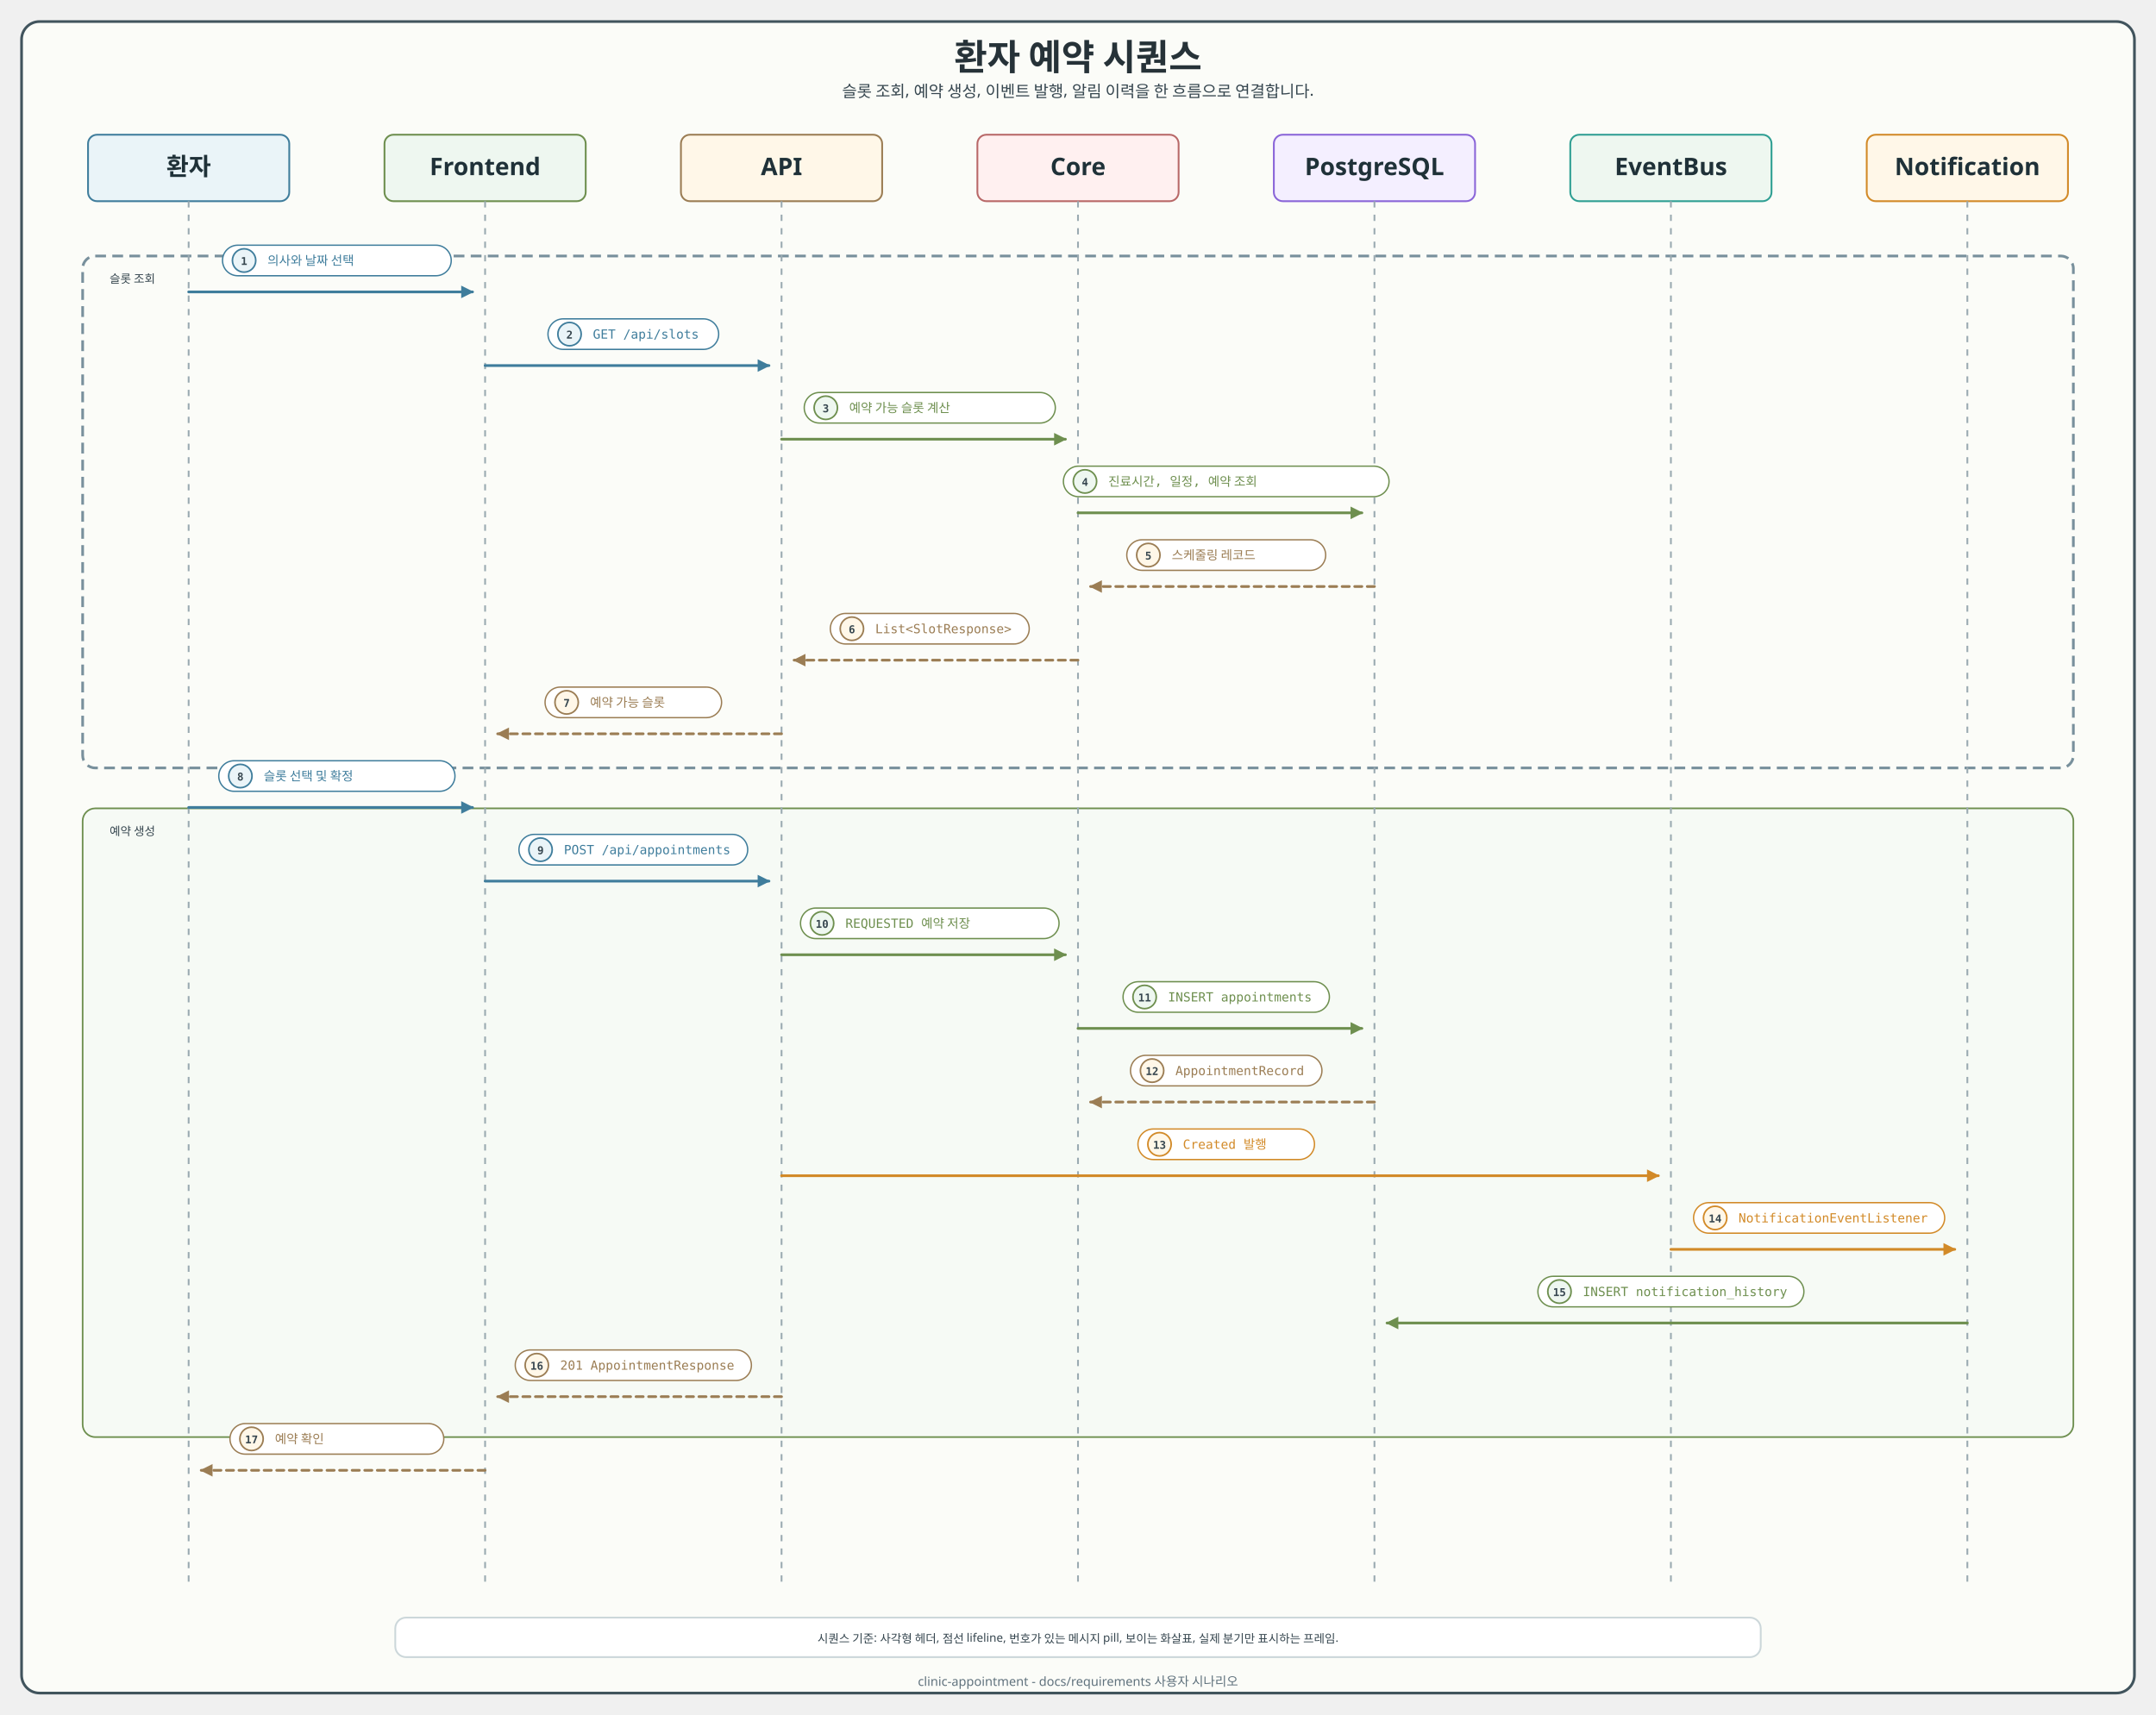
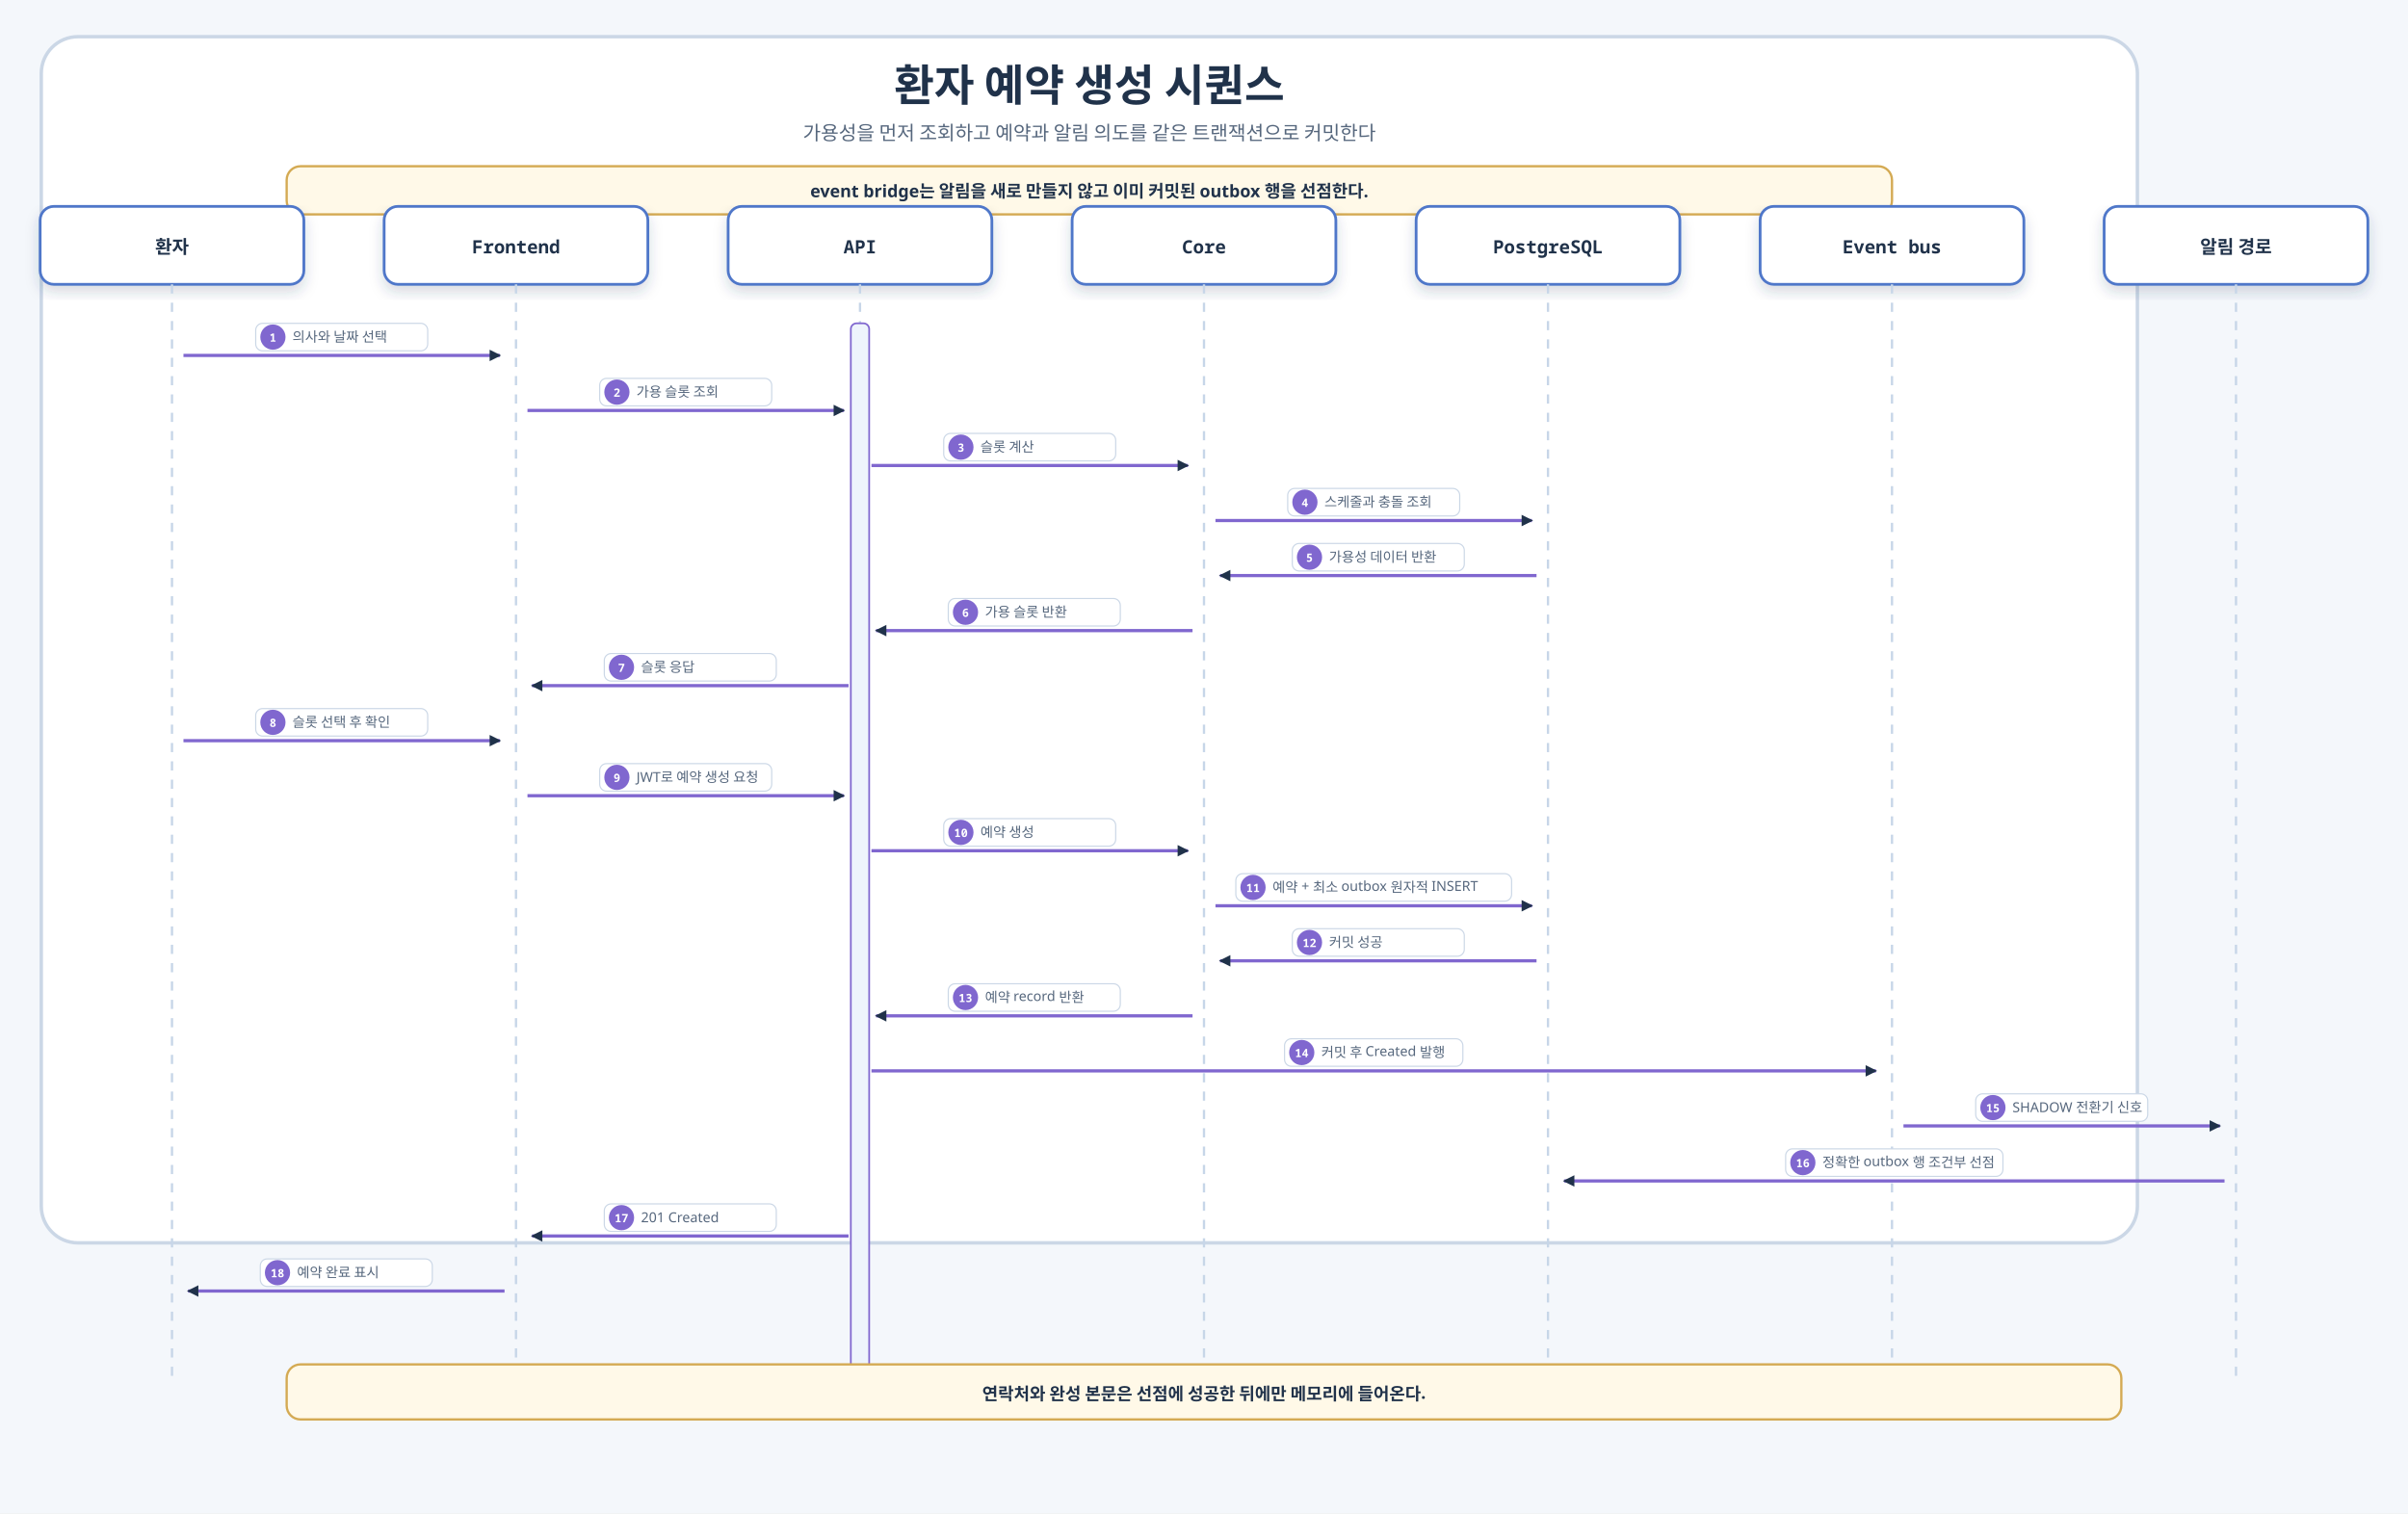
- <svg xmlns="http://www.w3.org/2000/svg" width="2400" height="1909" viewBox="0 0 2400 1909" role="img" aria-label="환자 예약 시퀀스 Sequence">
+ <svg xmlns="http://www.w3.org/2000/svg" width="2100" height="1320" viewBox="0 0 2100 1320" role="img" aria-labelledby="sequence-title sequence-description">
  <defs>
-     <marker id="arrow-call" markerUnits="userSpaceOnUse" markerWidth="14" markerHeight="14" viewBox="0 0 10 10" refX="9" refY="5" orient="auto">
-       <path d="M 0 0 L 10 5 L 0 10 Z" fill="#3f7d9c" />
-     </marker>
-     <marker id="arrow-work" markerUnits="userSpaceOnUse" markerWidth="14" markerHeight="14" viewBox="0 0 10 10" refX="9" refY="5" orient="auto">
-       <path d="M 0 0 L 10 5 L 0 10 Z" fill="#6e8f4f" />
-     </marker>
-     <marker id="arrow-return" markerUnits="userSpaceOnUse" markerWidth="14" markerHeight="14" viewBox="0 0 10 10" refX="9" refY="5" orient="auto">
-       <path d="M 0 0 L 10 5 L 0 10 Z" fill="#9b7d54" />
-     </marker>
-     <marker id="arrow-skip" markerUnits="userSpaceOnUse" markerWidth="14" markerHeight="14" viewBox="0 0 10 10" refX="9" refY="5" orient="auto">
-       <path d="M 0 0 L 10 5 L 0 10 Z" fill="#b86868" />
-     </marker>
-     <marker id="arrow-async" markerUnits="userSpaceOnUse" markerWidth="14" markerHeight="14" viewBox="0 0 10 10" refX="9" refY="5" orient="auto">
-       <path d="M 0 0 L 10 5 L 0 10 Z" fill="#8a65d8" />
-     </marker>
-     <marker id="arrow-store" markerUnits="userSpaceOnUse" markerWidth="14" markerHeight="14" viewBox="0 0 10 10" refX="9" refY="5" orient="auto">
-       <path d="M 0 0 L 10 5 L 0 10 Z" fill="#2f9f93" />
-     </marker>
-     <marker id="arrow-event" markerUnits="userSpaceOnUse" markerWidth="14" markerHeight="14" viewBox="0 0 10 10" refX="9" refY="5" orient="auto">
-       <path d="M 0 0 L 10 5 L 0 10 Z" fill="#d28a28" />
+     <filter id="sequence-shadow" x="-10%" y="-10%" width="120%" height="130%">
+       <feDropShadow dx="0" dy="6" stdDeviation="6" flood-color="#27415f" flood-opacity="0.18" />
+     </filter>
+     <marker id="sequence-arrow" markerWidth="10" markerHeight="10" refX="9" refY="5" orient="auto" markerUnits="userSpaceOnUse" viewBox="0 0 10 10">
+       <path d="M 0 0 L 10 5 L 0 10 Z" fill="#20324a" />
    </marker>
    <style>
-     .title{font-family:"goorm Sans",ui-sans-serif,sans-serif;font-size:40px;fill:#263238;font-weight:700}
-     .subtitle,.note,.footer{font-family:"goorm Sans",ui-sans-serif,sans-serif;fill:#36464f}.msg{font-family:"goorm Sans Code","goorm Sans",ui-monospace,monospace;fill:#36464f}
-     .subtitle{font-size:18px}.participant{font-family:"goorm Sans",ui-sans-serif,sans-serif;font-size:27px;fill:#1f3138;font-weight:700}.msg{font-size:14px}.note{font-size:13px}.footer{font-size:14px;fill:#60727d}
-     .frame{fill:#fbfcf8;stroke:#41545d;stroke-width:3}.header{stroke-width:2}.lifeline{stroke:#9aaab1;stroke-width:2;stroke-dasharray:7 8}
-     .label{stroke-width:1.5}.badge{stroke-width:1.8}.badgeText{font-family:"goorm Sans Code","goorm Sans",ui-monospace,monospace;font-size:12px;fill:#36464f;font-weight:700}
-     .returnLine{stroke-dasharray:8 6}.alt{fill:none;stroke:#78909c;stroke-width:3;stroke-dasharray:12 7}.branchOk{fill:#eef7f0;fill-opacity:.35;stroke:#6e8f4f;stroke-width:1.8}.branchSkip{fill:#fff5f5;stroke:#b86868;stroke-width:1.8}
-     .noteBox{fill:#ffffff;stroke:#ccd7da;stroke-width:2}
-     .call{fill:none;stroke:#3f7d9c;stroke-width:3;marker-end:url(#arrow-call);stroke-linecap:round}.label.callLabel{stroke:#3f7d9c;fill:#fff}.badge.callBadge{fill:#eaf4f8;stroke:#3f7d9c}.callText{fill:#3f7d9c}.work{fill:none;stroke:#6e8f4f;stroke-width:3;marker-end:url(#arrow-work);stroke-linecap:round}.label.workLabel{stroke:#6e8f4f;fill:#fff}.badge.workBadge{fill:#eef7f0;stroke:#6e8f4f}.workText{fill:#6e8f4f}.return{fill:none;stroke:#9b7d54;stroke-width:3;marker-end:url(#arrow-return);stroke-linecap:round}.label.returnLabel{stroke:#9b7d54;fill:#fff}.badge.returnBadge{fill:#fff7e8;stroke:#9b7d54}.returnText{fill:#9b7d54}.skip{fill:none;stroke:#b86868;stroke-width:3;marker-end:url(#arrow-skip);stroke-linecap:round}.label.skipLabel{stroke:#b86868;fill:#fff}.badge.skipBadge{fill:#fff0f0;stroke:#b86868}.skipText{fill:#b86868}.async{fill:none;stroke:#8a65d8;stroke-width:3;marker-end:url(#arrow-async);stroke-linecap:round}.label.asyncLabel{stroke:#8a65d8;fill:#fff}.badge.asyncBadge{fill:#f4efff;stroke:#8a65d8}.asyncText{fill:#8a65d8}.store{fill:none;stroke:#2f9f93;stroke-width:3;marker-end:url(#arrow-store);stroke-linecap:round}.label.storeLabel{stroke:#2f9f93;fill:#fff}.badge.storeBadge{fill:#eef7f0;stroke:#2f9f93}.storeText{fill:#2f9f93}.event{fill:none;stroke:#d28a28;stroke-width:3;marker-end:url(#arrow-event);stroke-linecap:round}.label.eventLabel{stroke:#d28a28;fill:#fff}.badge.eventBadge{fill:#fff7e8;stroke:#d28a28}.eventText{fill:#d28a28}
-   </style>
+       svg{font-family:"goorm Sans","Noto Sans KR",ui-sans-serif,system-ui,sans-serif}.canvas{fill:#f4f7fb}.frame{fill:#ffffff;stroke:#cbd7e6;stroke-width:3}
+       .title{font-size:38px;font-weight:750;fill:#20324a}.subtitle{font-size:17px;fill:#56677d}
+       .header{fill:#ffffff;stroke:#4f77c9;stroke-width:2.4;filter:url(#sequence-shadow)}
+       .participant-title{font-family:"goorm Sans Code","Noto Sans Mono",ui-monospace,monospace;font-size:16px;font-weight:700;fill:#20324a}
+       .lifeline{stroke:#c7d6e8;stroke-width:2;stroke-dasharray:8 8}.message{stroke:#8067cf;stroke-width:2.8;fill:none}
+       .activation{fill:#eef4fc;stroke:#8067cf;stroke-width:1.5}.label{fill:#ffffff;stroke:#cbd7e6;stroke-width:1}.msg{font-size:12px;fill:#56677d}
+       .step{fill:#8067cf}.badgeText{font-family:"goorm Sans Code","Noto Sans Mono",ui-monospace,monospace;font-size:10px;font-weight:700;fill:#ffffff}
+       .note{fill:#fff9e8;stroke:#d4aa53;stroke-width:2}.note-text{font-size:15px;font-weight:650;fill:#20324a}
+     </style>
  </defs>
-   <rect x="24" y="24" width="2352" height="1861" rx="20" class="frame" />
-   <text x="1200" y="78" text-anchor="middle" class="title">환자 예약 시퀀스</text>
-   <text x="1200" y="108" text-anchor="middle" class="subtitle">슬롯 조회, 예약 생성, 이벤트 발행, 알림 이력을 한 흐름으로 연결합니다.</text>
-   <rect x="92" y="285" width="2216" height="570" rx="14" class="alt" />
-   <text x="122" y="315" class="note">슬롯 조회</text>
-   <rect x="92" y="900" width="2216" height="700" rx="14" class="branchOk" />
-   <text x="122" y="930" class="note">예약 생성</text>
-   <rect x="98" y="150" width="224" height="74" rx="10" class="header" fill="#eaf4f8" stroke="#3f7d9c" />
-   <text class="participant" x="210" y="195" text-anchor="middle">환자</text>
-   <line x1="210" y1="224" x2="210" y2="1767" class="lifeline" />
-   <rect x="428" y="150" width="224" height="74" rx="10" class="header" fill="#eef7f0" stroke="#6e8f4f" />
-   <text class="participant" x="540" y="195" text-anchor="middle">Frontend</text>
-   <line x1="540" y1="224" x2="540" y2="1767" class="lifeline" />
-   <rect x="758" y="150" width="224" height="74" rx="10" class="header" fill="#fff7e8" stroke="#9b7d54" />
-   <text class="participant" x="870" y="195" text-anchor="middle">API</text>
-   <line x1="870" y1="224" x2="870" y2="1767" class="lifeline" />
-   <rect x="1088" y="150" width="224" height="74" rx="10" class="header" fill="#fff0f0" stroke="#b86868" />
-   <text class="participant" x="1200" y="195" text-anchor="middle">Core</text>
-   <line x1="1200" y1="224" x2="1200" y2="1767" class="lifeline" />
-   <rect x="1418" y="150" width="224" height="74" rx="10" class="header" fill="#f4efff" stroke="#8a65d8" />
-   <text class="participant" x="1530" y="195" text-anchor="middle">PostgreSQL</text>
-   <line x1="1530" y1="224" x2="1530" y2="1767" class="lifeline" />
-   <rect x="1748" y="150" width="224" height="74" rx="10" class="header" fill="#eef7f0" stroke="#2f9f93" />
-   <text class="participant" x="1860" y="195" text-anchor="middle">EventBus</text>
-   <line x1="1860" y1="224" x2="1860" y2="1767" class="lifeline" />
-   <rect x="2078" y="150" width="224" height="74" rx="10" class="header" fill="#fff7e8" stroke="#d28a28" />
-   <text class="participant" x="2190" y="195" text-anchor="middle">Notification</text>
-   <line x1="2190" y1="224" x2="2190" y2="1767" class="lifeline" />
-   <g>
-     <rect x="247.7" y="273" width="254.6" height="34" rx="17" class="label callLabel" />
-     <circle cx="271.7" cy="290" r="13" class="badge callBadge" />
-     <text x="271.7" y="295" text-anchor="middle" class="badgeText">1</text>
-     <text x="297.7" y="295" class="msg callText">의사와 날짜 선택</text>
+   <rect class="canvas" width="2100" height="1320" />
+   <rect class="frame" x="36" y="32" width="1828" height="1052" rx="32" />
+   <text class="title" x="950" y="88" text-anchor="middle">환자 예약 생성 시퀀스</text>
+   <text class="subtitle" x="950" y="122" text-anchor="middle">가용성을 먼저 조회하고 예약과 알림 의도를 같은 트랜잭션으로 커밋한다</text>
+   <g id="rollout-note">
+     <rect class="note" x="250" y="145" width="1400" height="42" rx="12" />
+     <text class="note-text" x="950" y="172" text-anchor="middle">event bridge는 알림을 새로 만들지 않고 이미 커밋된 outbox 행을 선점한다.</text>
  </g>
-   <path d="M 210 325 L 526 325" class="call" />
-   <g>
-     <rect x="610" y="355" width="190" height="34" rx="17" class="label callLabel" />
-     <circle cx="634" cy="372" r="13" class="badge callBadge" />
-     <text x="634" y="377" text-anchor="middle" class="badgeText">2</text>
-     <text x="660" y="377" class="msg callText">GET /api/slots</text>
+   <g id="participant-0">
+     <rect class="header" x="35" y="180" width="230" height="68" rx="12" />
+     <text class="participant-title" x="150" y="221" text-anchor="middle">환자</text>
+     <line class="lifeline" x1="150" y1="248" x2="150" y2="1200" />
  </g>
-   <path d="M 540 407 L 856 407" class="call" />
-   <g>
-     <rect x="895.25" y="437" width="279.5" height="34" rx="17" class="label workLabel" />
-     <circle cx="919.25" cy="454" r="13" class="badge workBadge" />
-     <text x="919.25" y="459" text-anchor="middle" class="badgeText">3</text>
-     <text x="945.25" y="459" class="msg workText">예약 가능 슬롯 계산</text>
+   <g id="participant-1">
+     <rect class="header" x="335" y="180" width="230" height="68" rx="12" />
+     <text class="participant-title" x="450" y="221" text-anchor="middle">Frontend</text>
+     <line class="lifeline" x1="450" y1="248" x2="450" y2="1200" />
  </g>
-   <path d="M 870 489 L 1186 489" class="work" />
-   <g>
-     <rect x="1183.75" y="519" width="362.5" height="34" rx="17" class="label workLabel" />
-     <circle cx="1207.75" cy="536" r="13" class="badge workBadge" />
-     <text x="1207.75" y="541" text-anchor="middle" class="badgeText">4</text>
-     <text x="1233.75" y="541" class="msg workText">진료시간, 일정, 예약 조회</text>
+   <g id="participant-2">
+     <rect class="header" x="635" y="180" width="230" height="68" rx="12" />
+     <text class="participant-title" x="750" y="221" text-anchor="middle">API</text>
+     <line class="lifeline" x1="750" y1="248" x2="750" y2="1200" />
  </g>
-   <path d="M 1200 571 L 1516 571" class="work" />
-   <g>
-     <rect x="1254.3" y="601" width="221.4" height="34" rx="17" class="label returnLabel" />
-     <circle cx="1278.3" cy="618" r="13" class="badge returnBadge" />
-     <text x="1278.3" y="623" text-anchor="middle" class="badgeText">5</text>
-     <text x="1304.3" y="623" class="msg returnText">스케줄링 레코드</text>
+   <g id="participant-3">
+     <rect class="header" x="935" y="180" width="230" height="68" rx="12" />
+     <text class="participant-title" x="1050" y="221" text-anchor="middle">Core</text>
+     <line class="lifeline" x1="1050" y1="248" x2="1050" y2="1200" />
  </g>
-   <path d="M 1530 653 L 1214 653" class="return returnLine" />
-   <g>
-     <rect x="924.3" y="683" width="221.4" height="34" rx="17" class="label returnLabel" />
-     <circle cx="948.3" cy="700" r="13" class="badge returnBadge" />
-     <text x="948.3" y="705" text-anchor="middle" class="badgeText">6</text>
-     <text x="974.3" y="705" class="msg returnText">List&lt;SlotResponse&gt;</text>
+   <g id="participant-4">
+     <rect class="header" x="1235" y="180" width="230" height="68" rx="12" />
+     <text class="participant-title" x="1350" y="221" text-anchor="middle">PostgreSQL</text>
+     <line class="lifeline" x1="1350" y1="248" x2="1350" y2="1200" />
  </g>
-   <path d="M 1200 735 L 884 735" class="return returnLine" />
-   <g>
-     <rect x="606.75" y="765" width="196.5" height="34" rx="17" class="label returnLabel" />
-     <circle cx="630.75" cy="782" r="13" class="badge returnBadge" />
-     <text x="630.75" y="787" text-anchor="middle" class="badgeText">7</text>
-     <text x="656.75" y="787" class="msg returnText">예약 가능 슬롯</text>
+   <g id="participant-5">
+     <rect class="header" x="1535" y="180" width="230" height="68" rx="12" />
+     <text class="participant-title" x="1650" y="221" text-anchor="middle">Event bus</text>
+     <line class="lifeline" x1="1650" y1="248" x2="1650" y2="1200" />
  </g>
-   <path d="M 870 817 L 554 817" class="return returnLine" />
-   <g>
-     <rect x="243.55" y="847" width="262.9" height="34" rx="17" class="label callLabel" />
-     <circle cx="267.55" cy="864" r="13" class="badge callBadge" />
-     <text x="267.55" y="869" text-anchor="middle" class="badgeText">8</text>
-     <text x="293.55" y="869" class="msg callText">슬롯 선택 및 확정</text>
+   <g id="participant-6">
+     <rect class="header" x="1835" y="180" width="230" height="68" rx="12" />
+     <text class="participant-title" x="1950" y="221" text-anchor="middle">알림 경로</text>
+     <line class="lifeline" x1="1950" y1="248" x2="1950" y2="1200" />
  </g>
-   <path d="M 210 899 L 526 899" class="call" />
-   <g>
-     <rect x="577.7" y="929" width="254.6" height="34" rx="17" class="label callLabel" />
-     <circle cx="601.7" cy="946" r="13" class="badge callBadge" />
-     <text x="601.7" y="951" text-anchor="middle" class="badgeText">9</text>
-     <text x="627.7" y="951" class="msg callText">POST /api/appointments</text>
+   <rect class="activation" x="742" y="282" width="16" height="918" rx="5" />
+   <g id="message-1">
+     <rect class="label" x="223" y="282" width="150" height="24" rx="6" />
+     <circle class="step" cx="238" cy="294" r="11" />
+     <text class="badgeText" x="238" y="298" text-anchor="middle">1</text>
+     <text class="msg" x="255" y="298">의사와 날짜 선택</text>
+     <path class="message" d="M160 310 H436" marker-end="url(#sequence-arrow)" />
  </g>
-   <path d="M 540 981 L 856 981" class="call" />
-   <g>
-     <rect x="891.1" y="1011" width="287.8" height="34" rx="17" class="label workLabel" />
-     <circle cx="915.1" cy="1028" r="13" class="badge workBadge" />
-     <text x="915.1" y="1033" text-anchor="middle" class="badgeText">10</text>
-     <text x="941.1" y="1033" class="msg workText">REQUESTED 예약 저장</text>
+   <g id="message-2">
+     <rect class="label" x="523" y="330" width="150" height="24" rx="6" />
+     <circle class="step" cx="538" cy="342" r="11" />
+     <text class="badgeText" x="538" y="346" text-anchor="middle">2</text>
+     <text class="msg" x="555" y="346">가용 슬롯 조회</text>
+     <path class="message" d="M460 358 H736" marker-end="url(#sequence-arrow)" />
  </g>
-   <path d="M 870 1063 L 1186 1063" class="work" />
-   <g>
-     <rect x="1250.15" y="1093" width="229.7" height="34" rx="17" class="label workLabel" />
-     <circle cx="1274.15" cy="1110" r="13" class="badge workBadge" />
-     <text x="1274.15" y="1115" text-anchor="middle" class="badgeText">11</text>
-     <text x="1300.15" y="1115" class="msg workText">INSERT appointments</text>
+   <g id="message-3">
+     <rect class="label" x="823" y="378" width="150" height="24" rx="6" />
+     <circle class="step" cx="838" cy="390" r="11" />
+     <text class="badgeText" x="838" y="394" text-anchor="middle">3</text>
+     <text class="msg" x="855" y="394">슬롯 계산</text>
+     <path class="message" d="M760 406 H1036" marker-end="url(#sequence-arrow)" />
  </g>
-   <path d="M 1200 1145 L 1516 1145" class="work" />
-   <g>
-     <rect x="1258.45" y="1175" width="213.1" height="34" rx="17" class="label returnLabel" />
-     <circle cx="1282.45" cy="1192" r="13" class="badge returnBadge" />
-     <text x="1282.45" y="1197" text-anchor="middle" class="badgeText">12</text>
-     <text x="1308.45" y="1197" class="msg returnText">AppointmentRecord</text>
+   <g id="message-4">
+     <rect class="label" x="1123" y="426" width="150" height="24" rx="6" />
+     <circle class="step" cx="1138" cy="438" r="11" />
+     <text class="badgeText" x="1138" y="442" text-anchor="middle">4</text>
+     <text class="msg" x="1155" y="442">스케줄과 충돌 조회</text>
+     <path class="message" d="M1060 454 H1336" marker-end="url(#sequence-arrow)" />
  </g>
-   <path d="M 1530 1227 L 1214 1227" class="return returnLine" />
-   <g>
-     <rect x="1266.75" y="1257" width="196.5" height="34" rx="17" class="label eventLabel" />
-     <circle cx="1290.75" cy="1274" r="13" class="badge eventBadge" />
-     <text x="1290.75" y="1279" text-anchor="middle" class="badgeText">13</text>
-     <text x="1316.75" y="1279" class="msg eventText">Created 발행</text>
+   <g id="message-5">
+     <rect class="label" x="1127" y="474" width="150" height="24" rx="6" />
+     <circle class="step" cx="1142" cy="486" r="11" />
+     <text class="badgeText" x="1142" y="490" text-anchor="middle">5</text>
+     <text class="msg" x="1159" y="490">가용성 데이터 반환</text>
+     <path class="message" d="M1340 502 H1064" marker-end="url(#sequence-arrow)" />
  </g>
-   <path d="M 870 1309 L 1846 1309" class="event" />
-   <g>
-     <rect x="1885.25" y="1339" width="279.5" height="34" rx="17" class="label eventLabel" />
-     <circle cx="1909.25" cy="1356" r="13" class="badge eventBadge" />
-     <text x="1909.25" y="1361" text-anchor="middle" class="badgeText">14</text>
-     <text x="1935.25" y="1361" class="msg eventText">NotificationEventListener</text>
+   <g id="message-6">
+     <rect class="label" x="827" y="522" width="150" height="24" rx="6" />
+     <circle class="step" cx="842" cy="534" r="11" />
+     <text class="badgeText" x="842" y="538" text-anchor="middle">6</text>
+     <text class="msg" x="859" y="538">가용 슬롯 반환</text>
+     <path class="message" d="M1040 550 H764" marker-end="url(#sequence-arrow)" />
  </g>
-   <path d="M 1860 1391 L 2176 1391" class="event" />
-   <g>
-     <rect x="1711.95" y="1421" width="296.1" height="34" rx="17" class="label workLabel" />
-     <circle cx="1735.95" cy="1438" r="13" class="badge workBadge" />
-     <text x="1735.95" y="1443" text-anchor="middle" class="badgeText">15</text>
-     <text x="1761.95" y="1443" class="msg workText">INSERT notification_history</text>
+   <g id="message-7">
+     <rect class="label" x="527" y="570" width="150" height="24" rx="6" />
+     <circle class="step" cx="542" cy="582" r="11" />
+     <text class="badgeText" x="542" y="586" text-anchor="middle">7</text>
+     <text class="msg" x="559" y="586">슬롯 응답</text>
+     <path class="message" d="M740 598 H464" marker-end="url(#sequence-arrow)" />
  </g>
-   <path d="M 2190 1473 L 1544 1473" class="work" />
-   <g>
-     <rect x="573.55" y="1503" width="262.9" height="34" rx="17" class="label returnLabel" />
-     <circle cx="597.55" cy="1520" r="13" class="badge returnBadge" />
-     <text x="597.55" y="1525" text-anchor="middle" class="badgeText">16</text>
-     <text x="623.55" y="1525" class="msg returnText">201 AppointmentResponse</text>
+   <g id="message-8">
+     <rect class="label" x="223" y="618" width="150" height="24" rx="6" />
+     <circle class="step" cx="238" cy="630" r="11" />
+     <text class="badgeText" x="238" y="634" text-anchor="middle">8</text>
+     <text class="msg" x="255" y="634">슬롯 선택 후 확인</text>
+     <path class="message" d="M160 646 H436" marker-end="url(#sequence-arrow)" />
  </g>
-   <path d="M 870 1555 L 554 1555" class="return returnLine" />
-   <g>
-     <rect x="256" y="1585" width="238" height="34" rx="17" class="label returnLabel" />
-     <circle cx="280" cy="1602" r="13" class="badge returnBadge" />
-     <text x="280" y="1607" text-anchor="middle" class="badgeText">17</text>
-     <text x="306" y="1607" class="msg returnText">예약 확인</text>
+   <g id="message-9">
+     <rect class="label" x="523" y="666" width="150" height="24" rx="6" />
+     <circle class="step" cx="538" cy="678" r="11" />
+     <text class="badgeText" x="538" y="682" text-anchor="middle">9</text>
+     <text class="msg" x="555" y="682">JWT로 예약 생성 요청</text>
+     <path class="message" d="M460 694 H736" marker-end="url(#sequence-arrow)" />
  </g>
-   <path d="M 540 1637 L 224 1637" class="return returnLine" />
-   <rect x="440" y="1801" width="1520" height="44" rx="12" class="noteBox" />
-   <text class="note" x="1200" y="1829" text-anchor="middle">시퀀스 기준: 사각형 헤더, 점선 lifeline, 번호가 있는 메시지 pill, 보이는 화살표, 실제 분기만 표시하는 프레임.</text>
-   <text x="1200" y="1877" text-anchor="middle" class="footer">clinic-appointment - docs/requirements 사용자 시나리오</text>
+   <g id="message-10">
+     <rect class="label" x="823" y="714" width="150" height="24" rx="6" />
+     <circle class="step" cx="838" cy="726" r="11" />
+     <text class="badgeText" x="838" y="730" text-anchor="middle">10</text>
+     <text class="msg" x="855" y="730">예약 생성</text>
+     <path class="message" d="M760 742 H1036" marker-end="url(#sequence-arrow)" />
+   </g>
+   <g id="message-11">
+     <rect class="label" x="1077.75" y="762" width="240.5" height="24" rx="6" />
+     <circle class="step" cx="1092.75" cy="774" r="11" />
+     <text class="badgeText" x="1092.75" y="778" text-anchor="middle">11</text>
+     <text class="msg" x="1109.75" y="778">예약 + 최소 outbox 원자적 INSERT</text>
+     <path class="message" d="M1060 790 H1336" marker-end="url(#sequence-arrow)" />
+   </g>
+   <g id="message-12">
+     <rect class="label" x="1127" y="810" width="150" height="24" rx="6" />
+     <circle class="step" cx="1142" cy="822" r="11" />
+     <text class="badgeText" x="1142" y="826" text-anchor="middle">12</text>
+     <text class="msg" x="1159" y="826">커밋 성공</text>
+     <path class="message" d="M1340 838 H1064" marker-end="url(#sequence-arrow)" />
+   </g>
+   <g id="message-13">
+     <rect class="label" x="827" y="858" width="150" height="24" rx="6" />
+     <circle class="step" cx="842" cy="870" r="11" />
+     <text class="badgeText" x="842" y="874" text-anchor="middle">13</text>
+     <text class="msg" x="859" y="874">예약 record 반환</text>
+     <path class="message" d="M1040 886 H764" marker-end="url(#sequence-arrow)" />
+   </g>
+   <g id="message-14">
+     <rect class="label" x="1120.25" y="906" width="155.5" height="24" rx="6" />
+     <circle class="step" cx="1135.25" cy="918" r="11" />
+     <text class="badgeText" x="1135.25" y="922" text-anchor="middle">14</text>
+     <text class="msg" x="1152.25" y="922">커밋 후 Created 발행</text>
+     <path class="message" d="M760 934 H1636" marker-end="url(#sequence-arrow)" />
+   </g>
+   <g id="message-15">
+     <rect class="label" x="1723" y="954" width="150" height="24" rx="6" />
+     <circle class="step" cx="1738" cy="966" r="11" />
+     <text class="badgeText" x="1738" y="970" text-anchor="middle">15</text>
+     <text class="msg" x="1755" y="970">SHADOW 전환기 신호</text>
+     <path class="message" d="M1660 982 H1936" marker-end="url(#sequence-arrow)" />
+   </g>
+   <g id="message-16">
+     <rect class="label" x="1557.25" y="1002" width="189.5" height="24" rx="6" />
+     <circle class="step" cx="1572.25" cy="1014" r="11" />
+     <text class="badgeText" x="1572.25" y="1018" text-anchor="middle">16</text>
+     <text class="msg" x="1589.25" y="1018">정확한 outbox 행 조건부 선점</text>
+     <path class="message" d="M1940 1030 H1364" marker-end="url(#sequence-arrow)" />
+   </g>
+   <g id="message-17">
+     <rect class="label" x="527" y="1050" width="150" height="24" rx="6" />
+     <circle class="step" cx="542" cy="1062" r="11" />
+     <text class="badgeText" x="542" y="1066" text-anchor="middle">17</text>
+     <text class="msg" x="559" y="1066">201 Created</text>
+     <path class="message" d="M740 1078 H464" marker-end="url(#sequence-arrow)" />
+   </g>
+   <g id="message-18">
+     <rect class="label" x="227" y="1098" width="150" height="24" rx="6" />
+     <circle class="step" cx="242" cy="1110" r="11" />
+     <text class="badgeText" x="242" y="1114" text-anchor="middle">18</text>
+     <text class="msg" x="259" y="1114">예약 완료 표시</text>
+     <path class="message" d="M440 1126 H164" marker-end="url(#sequence-arrow)" />
+   </g>
+   <g id="missed-reminder-note">
+     <rect class="note" x="250" y="1190" width="1600" height="48" rx="12" />
+     <text class="note-text" x="1050" y="1221" text-anchor="middle">연락처와 완성 본문은 선점에 성공한 뒤에만 메모리에 들어온다.</text>
+   </g>
</svg>
